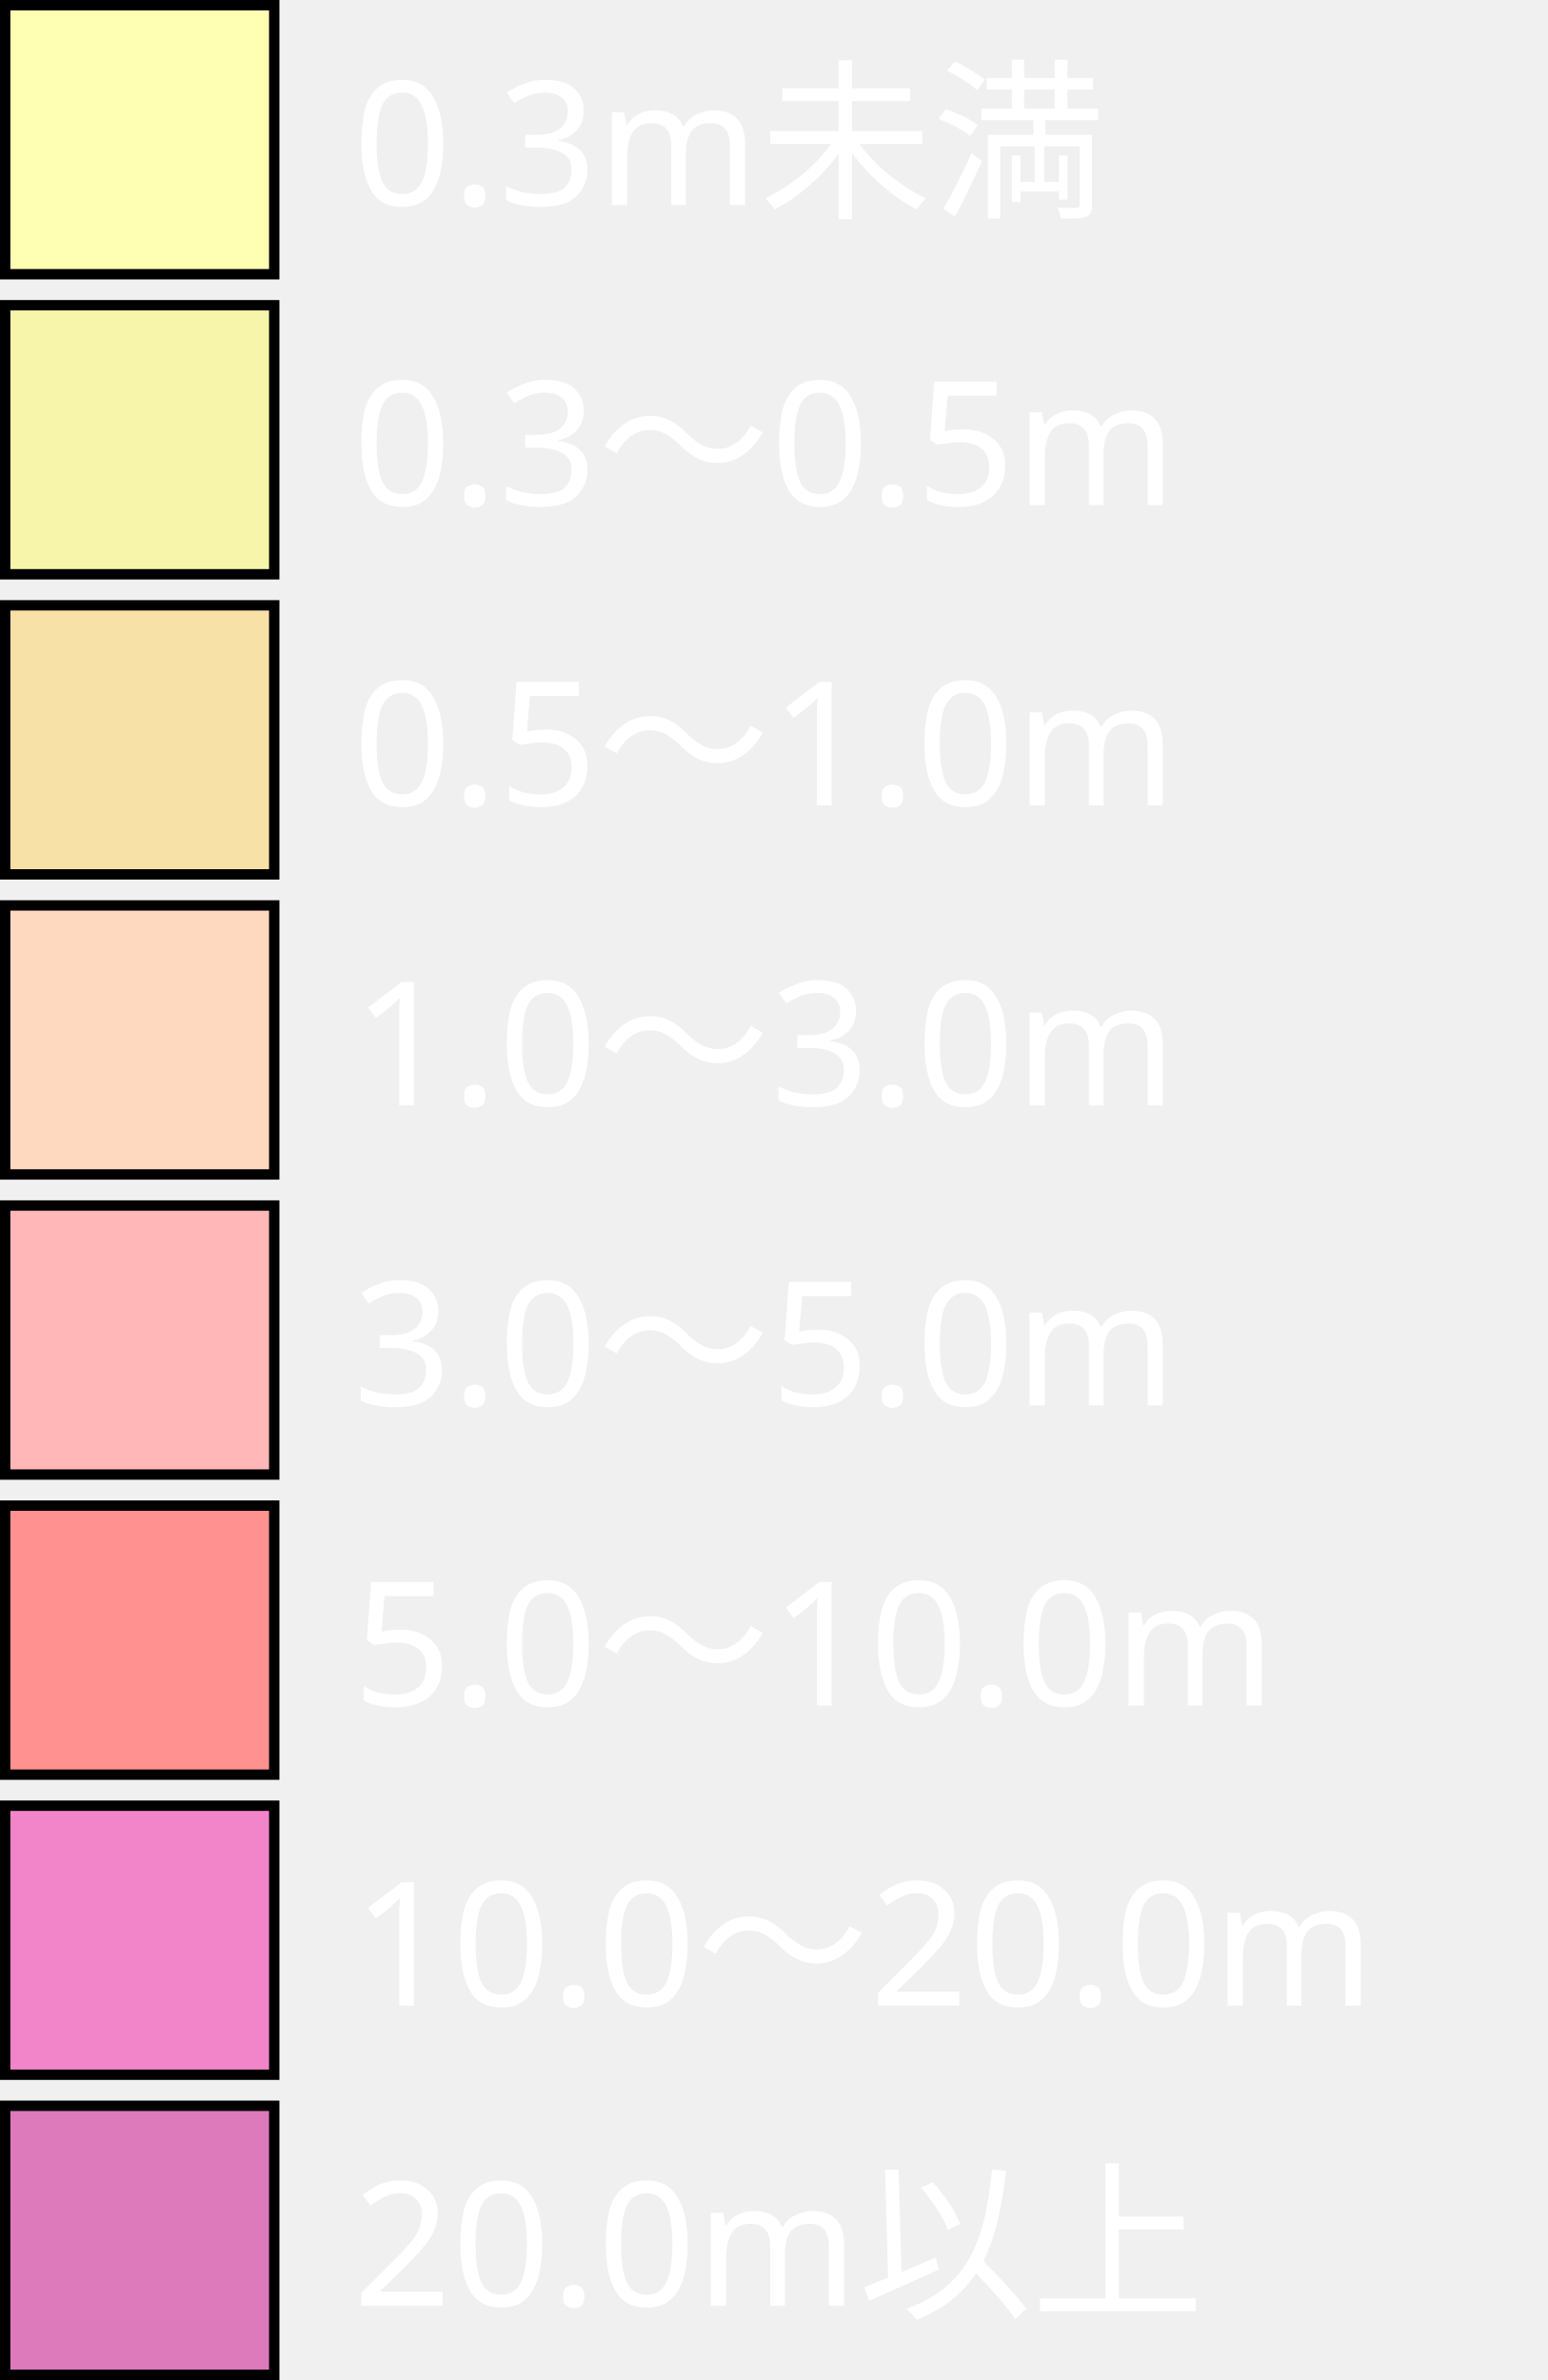
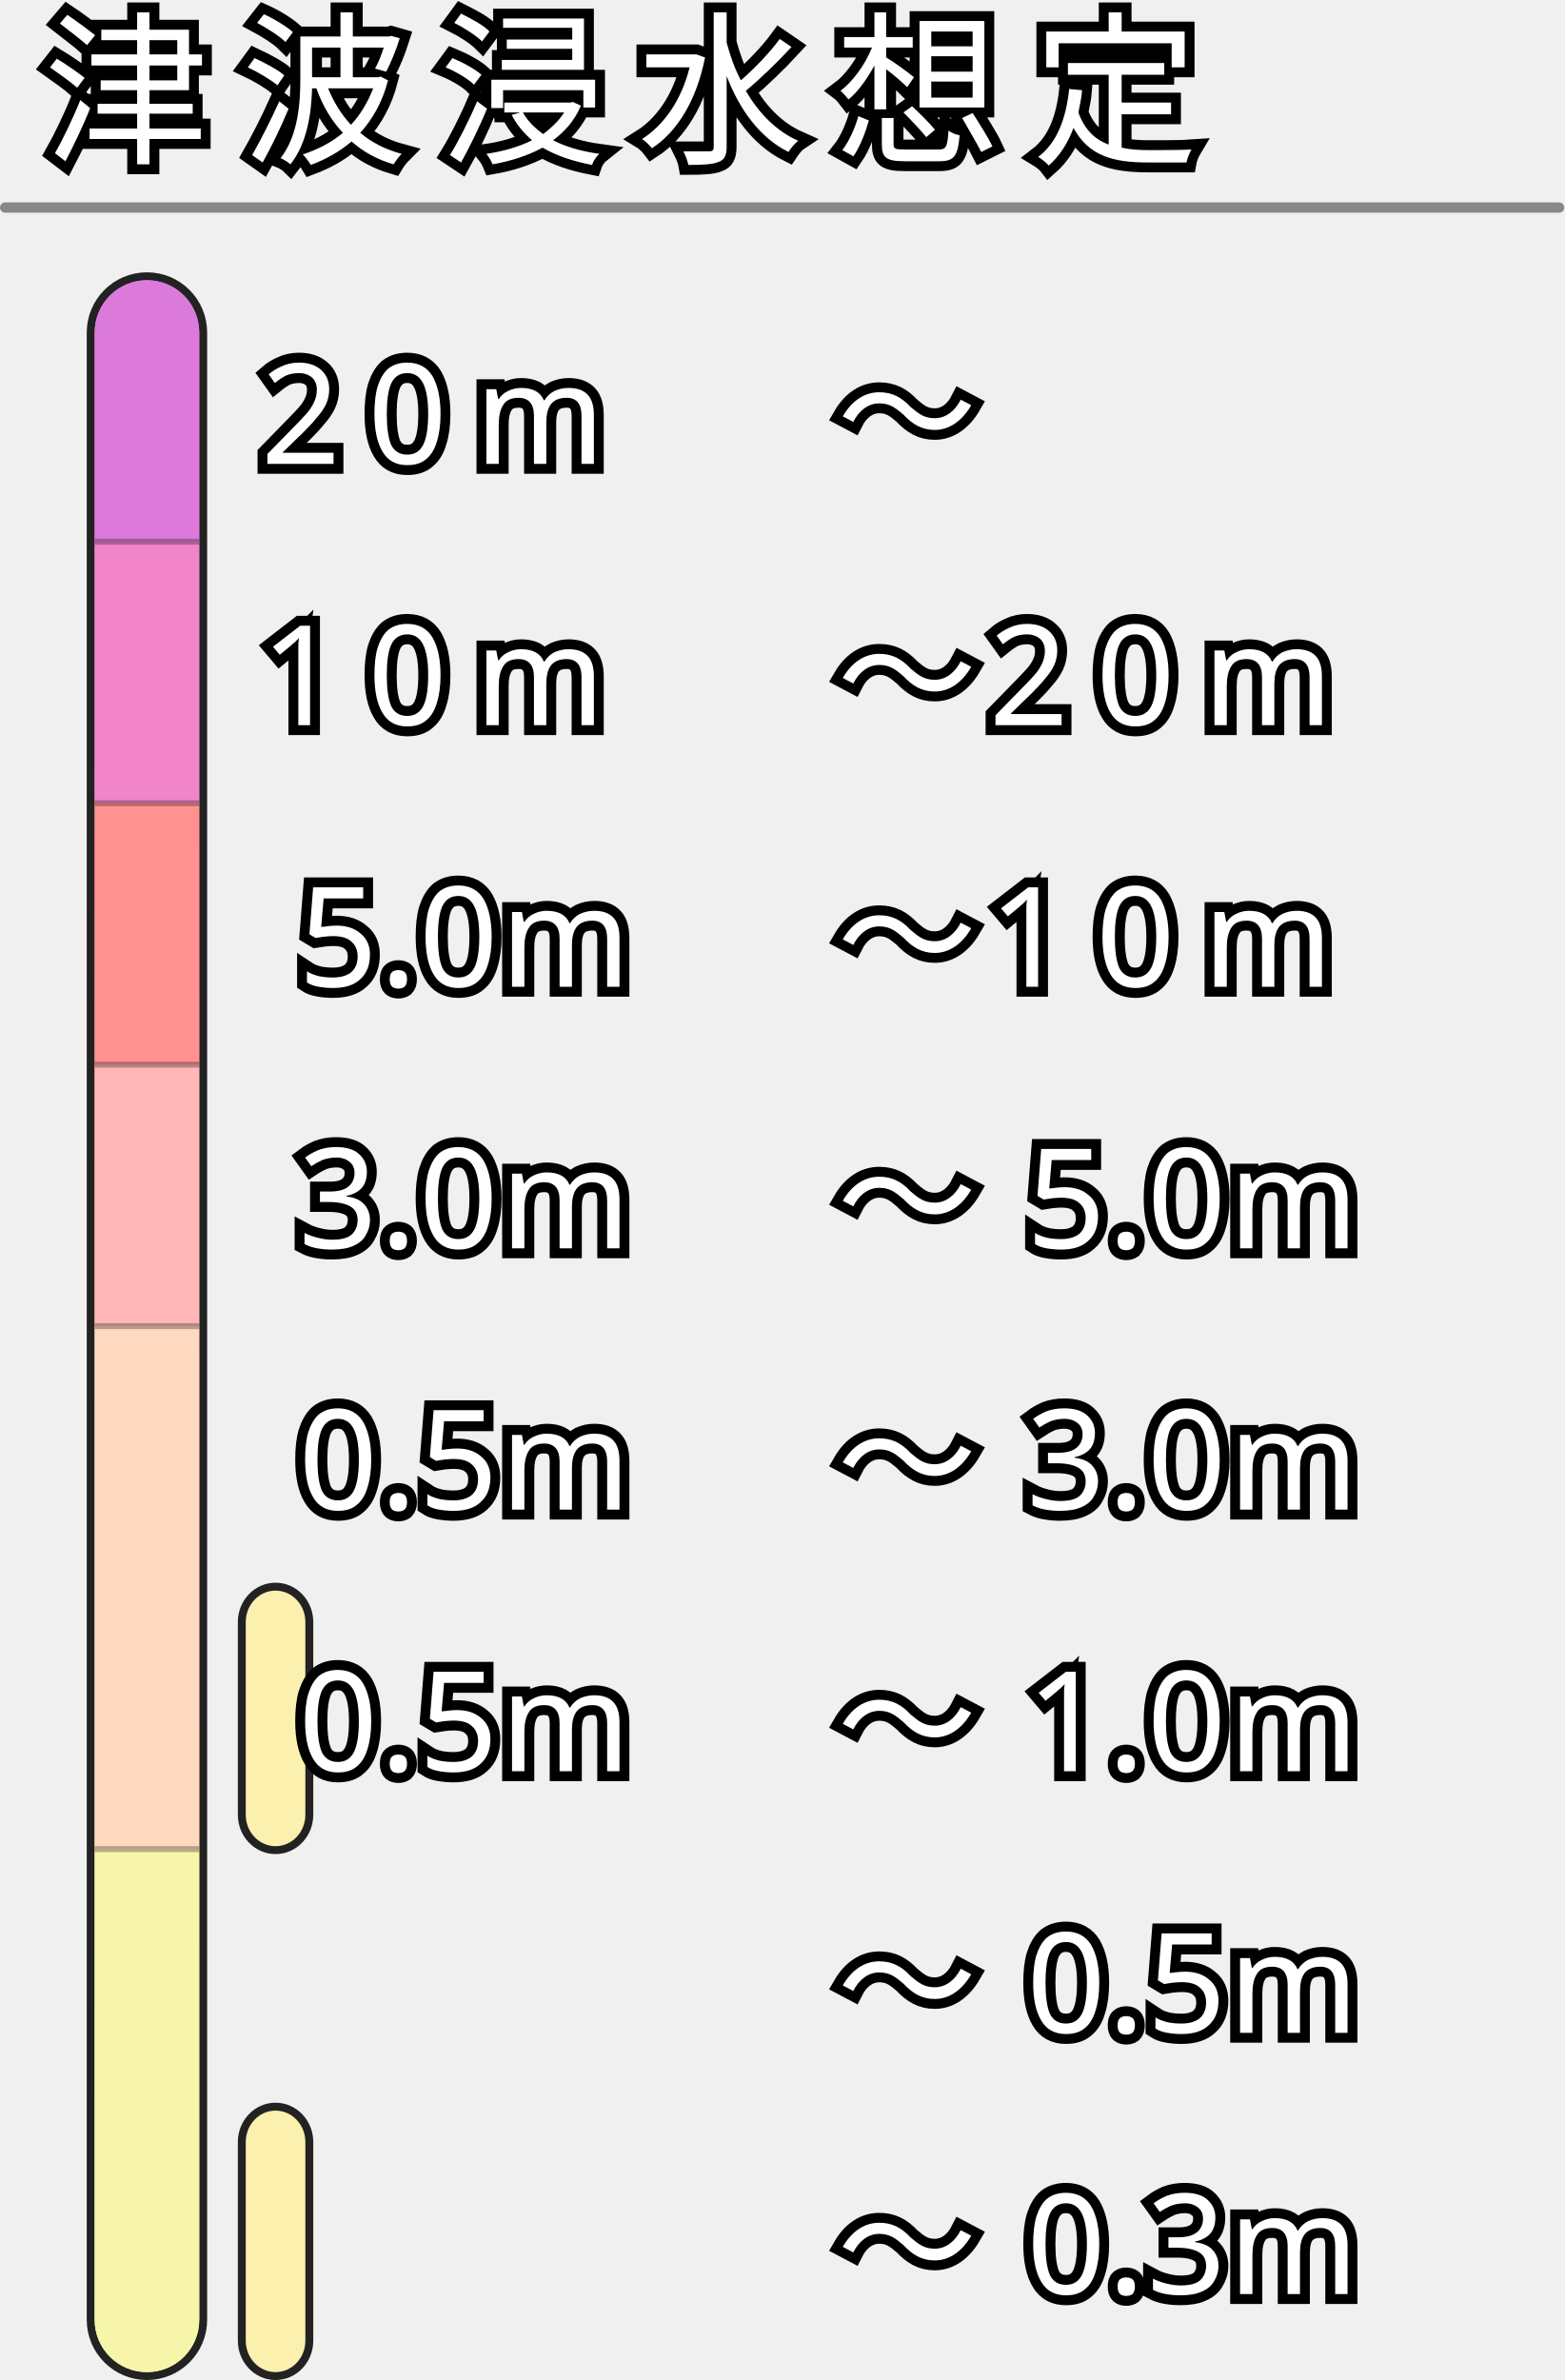
- <svg xmlns="http://www.w3.org/2000/svg" width="149.591" height="230" viewBox="0 0 39.579 60.854" version="1.1" id="svg5" xml:space="preserve">
-   <defs id="defs2" />
-   <g id="g4949" transform="translate(-1.198567,-1.135242)">
-     <g id="g4880">
-       <rect x="1.331" y="1.268" width="6.879" height="6.879" stroke="#000000" fill="#fae696" stroke-width="1" id="rect301" style="fill:#ffffb3;fill-opacity:1;stroke-width:0.265;stroke-dasharray:none" />
-       <text xml:space="preserve" style="font-size:4.428px;font-family:'BIZ UDPGothic';-inkscape-font-specification:'BIZ UDPGothic';text-align:start;text-anchor:start;fill:#ffffff;fill-opacity:1;stroke-width:0.332;stroke-linecap:square;stroke-miterlimit:18.3;stroke-dasharray:none;paint-order:fill markers stroke" x="10.22" y="6.378" id="text2529">
-         <tspan style="font-size:4.428px;text-align:start;text-anchor:start;fill:#ffffff;fill-opacity:1;stroke-width:0.332;stroke-dasharray:none" x="10.22" y="6.378" id="tspan2531">0.3m未満</tspan>
-       </text>
-     </g>
-     <g id="g4885">
-       <rect x="1.331" y="8.94" width="6.879" height="6.879" stroke="#000000" fill="#ffe600" stroke-width="1" id="rect256" style="fill:#f7f5a9;fill-opacity:1;stroke-width:0.265;stroke-dasharray:none" />
-       <text xml:space="preserve" style="font-size:4.428px;font-family:'BIZ UDPGothic';-inkscape-font-specification:'BIZ UDPGothic';text-align:start;text-anchor:start;fill:#ffffff;fill-opacity:1;stroke-width:0.332;stroke-linecap:square;stroke-miterlimit:18.3;stroke-dasharray:none;paint-order:fill markers stroke" x="10.22" y="14.051" id="text2529-6">
-         <tspan style="font-size:4.428px;text-align:start;text-anchor:start;fill:#ffffff;fill-opacity:1;stroke-width:0.332;stroke-dasharray:none" x="10.22" y="14.051" id="tspan2531-2">0.3～0.5m</tspan>
-       </text>
-     </g>
-     <g id="g4890">
-       <rect x="1.331" y="16.613" width="6.879" height="6.879" stroke="#000000" fill="#ff9900" stroke-width="1" id="rect265" style="fill:#f8e1a6;fill-opacity:1;stroke-width:0.265;stroke-dasharray:none" />
-       <text xml:space="preserve" style="font-size:4.428px;font-family:'BIZ UDPGothic';-inkscape-font-specification:'BIZ UDPGothic';text-align:start;text-anchor:start;fill:#ffffff;fill-opacity:1;stroke-width:0.332;stroke-linecap:square;stroke-miterlimit:18.3;stroke-dasharray:none;paint-order:fill markers stroke" x="10.22" y="21.724" id="text2529-9">
-         <tspan style="font-size:4.428px;text-align:start;text-anchor:start;fill:#ffffff;fill-opacity:1;stroke-width:0.332;stroke-dasharray:none" x="10.22" y="21.724" id="tspan2531-6">0.5～1.0m</tspan>
-       </text>
-     </g>
-     <g id="g4895">
-       <rect x="1.331" y="24.286" width="6.879" height="6.879" stroke="#000000" fill="#ff2800" stroke-width="1" id="rect274" style="fill:#ffd8c0;fill-opacity:1;stroke-width:0.265;stroke-dasharray:none" />
-       <text xml:space="preserve" style="font-size:4.428px;font-family:'BIZ UDPGothic';-inkscape-font-specification:'BIZ UDPGothic';text-align:start;text-anchor:start;fill:#000000;fill-opacity:1;stroke-width:0.332;stroke-linecap:square;stroke-miterlimit:18.3;stroke-dasharray:none;paint-order:fill markers stroke" x="10.22" y="29.397" id="text2529-3">
-         <tspan style="font-size:4.428px;text-align:start;text-anchor:start;fill:#ffffff;fill-opacity:1;stroke-width:0.332;stroke-dasharray:none" x="10.22" y="29.397" id="tspan2531-25">1.0～3.0m</tspan>
-       </text>
-     </g>
-     <g id="g4900">
-       <rect x="1.331" y="31.959" width="6.879" height="6.879" stroke="#000000" fill="#a50021" stroke-width="1" id="rect283" style="fill:#ffb7b7;fill-opacity:1;stroke-width:0.265;stroke-dasharray:none" />
-       <text xml:space="preserve" style="font-size:4.428px;font-family:'BIZ UDPGothic';-inkscape-font-specification:'BIZ UDPGothic';text-align:start;text-anchor:start;fill:#ffffff;fill-opacity:1;stroke-width:0.332;stroke-linecap:square;stroke-miterlimit:18.3;stroke-dasharray:none;paint-order:fill markers stroke" x="10.22" y="37.07" id="text2529-7">
-         <tspan style="font-size:4.428px;text-align:start;text-anchor:start;fill:#ffffff;fill-opacity:1;stroke-width:0.332;stroke-dasharray:none" x="10.22" y="37.07" id="tspan2531-7">3.0～5.0m</tspan>
-       </text>
-     </g>
-     <g id="g4905">
-       <rect x="1.331" y="39.632" width="6.879" height="6.879" stroke="#000000" fill="#b40068" stroke-width="1" id="rect292" style="fill:#ff9191;fill-opacity:1;stroke-width:0.265;stroke-dasharray:none" />
-       <text xml:space="preserve" style="font-size:4.428px;font-family:'BIZ UDPGothic';-inkscape-font-specification:'BIZ UDPGothic';text-align:start;text-anchor:start;fill:#000000;fill-opacity:1;stroke-width:0.332;stroke-linecap:square;stroke-miterlimit:18.3;stroke-dasharray:none;paint-order:fill markers stroke" x="10.22" y="44.743" id="text2529-60">
-         <tspan style="font-size:4.428px;text-align:start;text-anchor:start;fill:#ffffff;fill-opacity:1;stroke-width:0.332;stroke-dasharray:none" x="10.22" y="44.743" id="tspan2531-1">5.0～10.0m</tspan>
-       </text>
-     </g>
-     <g id="g4910">
-       <rect x="1.331" y="47.305" width="6.879" height="6.879" stroke="#000000" fill="#a50021" stroke-width="1" id="rect283-4" style="fill:#f285c9;fill-opacity:1;stroke-width:0.265;stroke-dasharray:none" />
-       <text xml:space="preserve" style="font-size:4.428px;font-family:'BIZ UDPGothic';-inkscape-font-specification:'BIZ UDPGothic';text-align:start;text-anchor:start;fill:#ffffff;fill-opacity:1;stroke-width:0.332;stroke-linecap:square;stroke-miterlimit:18.3;stroke-dasharray:none;paint-order:fill markers stroke" x="10.22" y="52.416" id="text2529-7-4">
-         <tspan style="font-size:4.428px;text-align:start;text-anchor:start;fill:#ffffff;fill-opacity:1;stroke-width:0.332;stroke-dasharray:none" x="10.22" y="52.416" id="tspan2531-7-4">10.0～20.0m</tspan>
-       </text>
-     </g>
-     <g id="g4915">
-       <rect x="1.331" y="54.978" width="6.879" height="6.879" stroke="#000000" fill="#b40068" stroke-width="1" id="rect292-5" style="fill:#dc7abc;fill-opacity:1;stroke-width:0.265;stroke-dasharray:none" />
-       <text xml:space="preserve" style="font-size:4.428px;font-family:'BIZ UDPGothic';-inkscape-font-specification:'BIZ UDPGothic';text-align:start;text-anchor:start;fill:#000000;fill-opacity:1;stroke-width:0.332;stroke-linecap:square;stroke-miterlimit:18.3;stroke-dasharray:none;paint-order:fill markers stroke" x="10.22" y="60.089" id="text2529-60-2">
-         <tspan style="font-size:4.428px;text-align:start;text-anchor:start;fill:#ffffff;fill-opacity:1;stroke-width:0.332;stroke-dasharray:none" x="10.22" y="60.089" id="tspan2531-1-9">20.0m以上</tspan>
-       </text>
+ <svg xmlns="http://www.w3.org/2000/svg" xmlns:xlink="http://www.w3.org/1999/xlink" width="149.569" height="227.544" viewBox="0 0 39.574 60.204" version="1.1" id="svg5" xml:space="preserve">
+   <defs id="defs2">
+     <linearGradient id="swatch19">
+       <stop style="stop-color:#000000;stop-opacity:1;" offset="0" id="stop19" />
+     </linearGradient>
+     <linearGradient id="linearGradient2">
+       <stop style="stop-color:#dc7adc;stop-opacity:1;" offset="0" id="stop2" />
+       <stop style="stop-color:#f285c9;stop-opacity:1;" offset="0.14" id="stop4" />
+       <stop style="stop-color:#ff9191;stop-opacity:1;" offset="0.29" id="stop5" />
+       <stop style="stop-color:#ffb7b7;stop-opacity:1;" offset="0.43" id="stop6" />
+       <stop style="stop-color:#ffd8c0;stop-opacity:1;" offset="0.57" id="stop7" />
+       <stop style="stop-color:#f8e1a6;stop-opacity:1;" offset="0.71" id="stop8" />
+       <stop style="stop-color:#f7f5a9;stop-opacity:1;" offset="0.86" id="stop9" />
+       <stop style="stop-color:#ffffb3;stop-opacity:1;" offset="1" id="stop10" />
+     </linearGradient>
+     <linearGradient xlink:href="#linearGradient2" id="linearGradient19" x1="67.689" y1="43.548" x2="210.009" y2="43.548" gradientUnits="userSpaceOnUse" gradientTransform="matrix(0.3718149,0,0,0.1134935,-18.67587,-8.133454)" />
+   </defs>
+   <g id="g26" transform="translate(0.526333,0.5959028)">
+     <rect style="fill:url(#linearGradient19);fill-rule:nonzero;stroke:#222222;stroke-width:0.4;stroke-linecap:square;stroke-miterlimit:18.3;stroke-dasharray:none;stroke-opacity:1;paint-order:stroke markers fill" id="rect19" width="52.917" height="2.646" x="6.492" y="-4.514" rx="1.323" ry="1.323" transform="rotate(90)" />
+     <g id="g22" transform="translate(2.3546897e-4,5.9290179e-5)">
+       <path id="rect22" style="fill:#dc7adc;stroke-width:0.172;stroke-miterlimit:18.3;stroke-opacity:0.458;paint-order:stroke fill markers" d="m 3.191,6.492 c -0.733,0 -1.323,0.59 -1.323,1.323 V 13.106 H 3.191 4.514 V 7.815 c 0,-0.733 -0.59,-1.323 -1.323,-1.323 z" />
+       <path id="rect22-8" style="fill:#f285c9;stroke-width:0.172;stroke-miterlimit:18.3;stroke-opacity:0.458;paint-order:stroke fill markers" d="m 3.191,13.106 c 0.733,0 1.323,0 1.323,0 v 6.615 c 0,0 -0.59,0 -1.323,0 -0.733,0 -1.323,0 -1.323,0 V 13.106 c 0,0 0.59,0 1.323,0 z" />
+       <path id="rect22-6" style="fill:#ff9191;stroke-width:0.172;stroke-miterlimit:18.3;stroke-opacity:0.458;paint-order:stroke fill markers" d="m 3.191,19.721 c 0.733,0 1.323,0 1.323,0 v 6.615 c 0,0 -0.59,0 -1.323,0 -0.733,0 -1.323,0 -1.323,0 v -6.615 c 0,0 0.59,0 1.323,0 z" />
+       <path id="rect22-85" style="fill:#ffb7b7;stroke-width:0.172;stroke-miterlimit:18.3;stroke-opacity:0.458;paint-order:stroke fill markers" d="m 3.191,26.336 c 0.733,0 1.323,0 1.323,0 v 6.615 c 0,0 -0.59,0 -1.323,0 -0.733,0 -1.323,0 -1.323,0 v -6.615 c 0,0 0.59,0 1.323,0 z" />
+       <path id="rect22-1" style="fill:#ffd8c0;stroke-width:0.172;stroke-miterlimit:18.3;stroke-opacity:0.458;paint-order:stroke fill markers" d="m 3.191,32.95 c 0.733,0 1.323,0 1.323,0 v 6.615 c 0,0 -0.59,0 -1.323,0 -0.733,0 -1.323,0 -1.323,0 v -6.615 c 0,0 0.59,0 1.323,0 z" />
+       <path id="rect22-7" style="fill:#ffd8c0;stroke-width:0.172;stroke-miterlimit:18.3;stroke-opacity:0.458;paint-order:stroke fill markers" d="m 3.191,39.565 c 0.733,0 1.323,0 1.323,0 v 6.615 c 0,0 -0.59,0 -1.323,0 -0.733,0 -1.323,0 -1.323,0 v -6.615 c 0,0 0.59,0 1.323,0 z" />
+       <path id="rect22-9" style="fill:#f7f5a9;stroke-width:0.172;stroke-miterlimit:18.3;stroke-opacity:0.458;paint-order:stroke fill markers" d="m 3.191,46.179 c 0.733,0 1.323,0 1.323,0 v 6.615 c 0,0 -0.59,0 -1.323,0 -0.733,0 -1.323,0 -1.323,0 v -6.615 c 0,0 0.59,0 1.323,0 z" />
+       <path id="rect22-3" style="fill:#f7f5a9;stroke-width:0.172;stroke-miterlimit:18.3;stroke-opacity:0.458;paint-order:stroke fill markers" d="m 1.868,52.794 v 5.292 c 0,0.733 0.59,1.323 1.323,1.323 0.733,0 1.323,-0.59 1.323,-1.323 V 52.794 H 3.191 Z" />
+       <path style="fill:#000000;fill-opacity:1;fill-rule:nonzero;stroke:#000000;stroke-width:0.15;stroke-linecap:butt;stroke-miterlimit:18.3;stroke-dasharray:none;stroke-opacity:0.278;paint-order:stroke fill markers" d="M 1.868,13.106 H 4.514" id="path23" />
+       <path style="fill:#000000;fill-opacity:1;fill-rule:nonzero;stroke:#000000;stroke-width:0.15;stroke-linecap:butt;stroke-miterlimit:18.3;stroke-dasharray:none;stroke-opacity:0.278;paint-order:stroke fill markers" d="M 1.868,19.721 H 4.514" id="path23-0" />
+       <path style="fill:#000000;fill-opacity:1;fill-rule:nonzero;stroke:#000000;stroke-width:0.15;stroke-linecap:butt;stroke-miterlimit:18.3;stroke-dasharray:none;stroke-opacity:0.278;paint-order:stroke fill markers" d="M 1.868,26.336 H 4.514" id="path23-3" />
+       <path style="fill:#000000;fill-opacity:1;fill-rule:nonzero;stroke:#000000;stroke-width:0.15;stroke-linecap:butt;stroke-miterlimit:18.3;stroke-dasharray:none;stroke-opacity:0.278;paint-order:stroke fill markers" d="M 1.868,32.95 H 4.514" id="path23-36" />
+       <path style="fill:#000000;fill-opacity:1;fill-rule:nonzero;stroke:#000000;stroke-width:0.15;stroke-linecap:butt;stroke-miterlimit:18.3;stroke-dasharray:none;stroke-opacity:0.278;paint-order:stroke fill markers" d="M 1.868,46.179 H 4.514" id="path23-9" />
    </g>
  </g>
+   <rect style="fill:#fbf0ad;fill-opacity:1;fill-rule:nonzero;stroke:#222222;stroke-width:0.4;stroke-linecap:square;stroke-miterlimit:18.3;stroke-dasharray:none;stroke-opacity:1;paint-order:stroke fill markers" id="rect19-5" width="6.465" height="1.508" x="40.236" y="-7.725" rx="0.794" ry="0.794" transform="rotate(90)" />
+   <rect style="fill:#fbf0ad;fill-opacity:1;fill-rule:nonzero;stroke:#222222;stroke-width:0.4;stroke-linecap:square;stroke-miterlimit:18.3;stroke-dasharray:none;stroke-opacity:1;paint-order:stroke fill markers" id="rect19-5-4" width="6.615" height="1.508" x="53.39" y="-7.725" rx="0.794" ry="0.794" transform="rotate(90)" />
+   <text xml:space="preserve" style="font-style:normal;font-variant:normal;font-weight:normal;font-stretch:normal;font-size:3.528px;line-height:1.5;font-family:'BIZ UDPGothic';-inkscape-font-specification:'BIZ UDPGothic';text-align:end;letter-spacing:0.688px;word-spacing:0px;text-orientation:upright;text-anchor:end;fill:#ffffff;fill-opacity:1;fill-rule:nonzero;stroke:#000000;stroke-width:0.5;stroke-linecap:butt;stroke-miterlimit:18.3;stroke-dasharray:none;stroke-opacity:1;paint-order:stroke fill markers" x="18.745" y="11.732" id="text23-4">
+     <tspan id="tspan23-8" style="text-align:end;letter-spacing:0.688px;text-anchor:end;fill:#ffffff;fill-opacity:1;stroke:#000000;stroke-width:0.5;stroke-dasharray:none;stroke-opacity:1" x="19.433" y="11.732">20m</tspan>
+   </text>
+   <text xml:space="preserve" style="font-style:normal;font-variant:normal;font-weight:normal;font-stretch:normal;font-size:3.528px;line-height:1.5;font-family:'BIZ UDPGothic';-inkscape-font-specification:'BIZ UDPGothic';text-align:end;letter-spacing:0.042px;word-spacing:0px;text-orientation:upright;text-anchor:end;fill:#ffffff;fill-opacity:1;fill-rule:nonzero;stroke:#000000;stroke-width:0.5;stroke-linecap:butt;stroke-miterlimit:18.3;stroke-dasharray:none;stroke-opacity:1;paint-order:stroke fill markers" x="18.745" y="44.805" id="text23-4-2-65">
+     <tspan id="tspan23-8-2-1" style="text-align:end;text-anchor:end;fill:#ffffff;fill-opacity:1;stroke:#000000;stroke-width:0.5;stroke-dasharray:none;stroke-opacity:1" x="18.788" y="44.805">0.5m</tspan>
+   </text>
+   <text xml:space="preserve" style="font-style:normal;font-variant:normal;font-weight:normal;font-stretch:normal;font-size:3.528px;line-height:1.5;font-family:'BIZ UDPGothic';-inkscape-font-specification:'BIZ UDPGothic';text-align:end;letter-spacing:0.042px;word-spacing:0px;text-orientation:upright;text-anchor:end;fill:#ffffff;fill-opacity:1;fill-rule:nonzero;stroke:#000000;stroke-width:0.5;stroke-linecap:butt;stroke-miterlimit:18.3;stroke-dasharray:none;stroke-opacity:1;paint-order:stroke fill markers" x="18.745" y="38.19" id="text23-4-2-1">
+     <tspan id="tspan23-8-2-7" style="text-align:end;text-anchor:end;fill:#ffffff;fill-opacity:1;stroke:#000000;stroke-width:0.5;stroke-dasharray:none;stroke-opacity:1" x="18.788" y="38.19">0.5m</tspan>
+   </text>
+   <text xml:space="preserve" style="font-style:normal;font-variant:normal;font-weight:normal;font-stretch:normal;font-size:3.528px;line-height:1.5;font-family:'BIZ UDPGothic';-inkscape-font-specification:'BIZ UDPGothic';text-align:end;letter-spacing:0.042px;word-spacing:0px;text-orientation:upright;text-anchor:end;fill:#ffffff;fill-opacity:1;fill-rule:nonzero;stroke:#000000;stroke-width:0.5;stroke-linecap:butt;stroke-miterlimit:18.3;stroke-dasharray:none;stroke-opacity:1;paint-order:stroke fill markers" x="18.745" y="31.575" id="text23-4-2-13">
+     <tspan id="tspan23-8-2-0" style="text-align:end;text-anchor:end;fill:#ffffff;fill-opacity:1;stroke:#000000;stroke-width:0.5;stroke-dasharray:none;stroke-opacity:1" x="18.788" y="31.575">3.0m</tspan>
+   </text>
+   <text xml:space="preserve" style="font-style:normal;font-variant:normal;font-weight:normal;font-stretch:normal;font-size:3.528px;line-height:1.5;font-family:'BIZ UDPGothic';-inkscape-font-specification:'BIZ UDPGothic';text-align:end;letter-spacing:0.042px;word-spacing:0px;text-orientation:upright;text-anchor:end;fill:#ffffff;fill-opacity:1;fill-rule:nonzero;stroke:#000000;stroke-width:0.5;stroke-linecap:butt;stroke-miterlimit:18.3;stroke-dasharray:none;stroke-opacity:1;paint-order:stroke fill markers" x="18.745" y="24.961" id="text23-4-2-2">
+     <tspan id="tspan23-8-2-02" style="text-align:end;text-anchor:end;fill:#ffffff;fill-opacity:1;stroke:#000000;stroke-width:0.5;stroke-dasharray:none;stroke-opacity:1" x="18.788" y="24.961">5.0m</tspan>
+   </text>
+   <text xml:space="preserve" style="font-style:normal;font-variant:normal;font-weight:normal;font-stretch:normal;font-size:3.528px;line-height:1.5;font-family:'BIZ UDPGothic';-inkscape-font-specification:'BIZ UDPGothic';text-align:end;letter-spacing:0.688px;word-spacing:0px;text-orientation:upright;text-anchor:end;fill:#ffffff;fill-opacity:1;fill-rule:nonzero;stroke:#000000;stroke-width:0.5;stroke-linecap:butt;stroke-miterlimit:18.3;stroke-dasharray:none;stroke-opacity:1;paint-order:stroke fill markers" x="18.745" y="18.346" id="text23-4-2-16">
+     <tspan id="tspan23-8-2-6" style="text-align:end;letter-spacing:0.688px;text-anchor:end;fill:#ffffff;fill-opacity:1;stroke:#000000;stroke-width:0.5;stroke-dasharray:none;stroke-opacity:1" x="19.433" y="18.346">10m</tspan>
+   </text>
+   <text xml:space="preserve" style="font-style:normal;font-variant:normal;font-weight:normal;font-stretch:normal;font-size:3.528px;line-height:1.5;font-family:'BIZ UDPGothic';-inkscape-font-specification:'BIZ UDPGothic';text-align:end;letter-spacing:0.042px;word-spacing:0px;text-orientation:upright;text-anchor:end;fill:#ffffff;fill-opacity:1;fill-rule:nonzero;stroke:#000000;stroke-width:0.5;stroke-linecap:butt;stroke-miterlimit:18.3;stroke-dasharray:none;stroke-opacity:1;paint-order:stroke fill markers" x="37.165" y="58.034" id="text23-4-2-8">
+     <tspan id="tspan23-8-2-3" style="text-align:end;text-anchor:end;fill:#ffffff;fill-opacity:1;stroke:#000000;stroke-width:0.5;stroke-dasharray:none;stroke-opacity:1" x="37.208" y="58.034">0.3m</tspan>
+   </text>
+   <text xml:space="preserve" style="font-style:normal;font-variant:normal;font-weight:normal;font-stretch:normal;font-size:3.528px;line-height:1.5;font-family:'BIZ UDPGothic';-inkscape-font-specification:'BIZ UDPGothic';text-align:end;letter-spacing:0.042px;word-spacing:0px;text-orientation:upright;text-anchor:end;fill:#ffffff;fill-opacity:1;fill-rule:nonzero;stroke:#000000;stroke-width:0.5;stroke-linecap:butt;stroke-miterlimit:18.3;stroke-dasharray:none;stroke-opacity:1;paint-order:stroke fill markers" x="37.165" y="51.419" id="text23-4-2-6-7">
+     <tspan id="tspan23-8-2-9-8" style="text-align:end;text-anchor:end;fill:#ffffff;fill-opacity:1;stroke:#000000;stroke-width:0.5;stroke-dasharray:none;stroke-opacity:1" x="37.208" y="51.419">0.5m</tspan>
+   </text>
+   <text xml:space="preserve" style="font-style:normal;font-variant:normal;font-weight:normal;font-stretch:normal;font-size:3.528px;line-height:1.5;font-family:'BIZ UDPGothic';-inkscape-font-specification:'BIZ UDPGothic';text-align:end;letter-spacing:0.042px;word-spacing:0px;text-orientation:upright;text-anchor:end;fill:#ffffff;fill-opacity:1;fill-rule:nonzero;stroke:#000000;stroke-width:0.5;stroke-linecap:butt;stroke-miterlimit:18.3;stroke-dasharray:none;stroke-opacity:1;paint-order:stroke fill markers" x="37.165" y="44.805" id="text23-4-2-65-7">
+     <tspan id="tspan23-8-2-1-8" style="text-align:end;text-anchor:end;fill:#ffffff;fill-opacity:1;stroke:#000000;stroke-width:0.5;stroke-dasharray:none;stroke-opacity:1" x="37.208" y="44.805">1.0m</tspan>
+   </text>
+   <text xml:space="preserve" style="font-style:normal;font-variant:normal;font-weight:normal;font-stretch:normal;font-size:3.528px;line-height:1.5;font-family:'BIZ UDPGothic';-inkscape-font-specification:'BIZ UDPGothic';text-align:end;letter-spacing:0.042px;word-spacing:0px;text-orientation:upright;text-anchor:end;fill:#ffffff;fill-opacity:1;fill-rule:nonzero;stroke:#000000;stroke-width:0.5;stroke-linecap:butt;stroke-miterlimit:18.3;stroke-dasharray:none;stroke-opacity:1;paint-order:stroke fill markers" x="37.165" y="38.19" id="text23-4-2-1-4">
+     <tspan id="tspan23-8-2-7-4" style="text-align:end;text-anchor:end;fill:#ffffff;fill-opacity:1;stroke:#000000;stroke-width:0.5;stroke-dasharray:none;stroke-opacity:1" x="37.208" y="38.19">3.0m</tspan>
+   </text>
+   <text xml:space="preserve" style="font-style:normal;font-variant:normal;font-weight:normal;font-stretch:normal;font-size:3.528px;line-height:1.5;font-family:'BIZ UDPGothic';-inkscape-font-specification:'BIZ UDPGothic';text-align:end;letter-spacing:0.042px;word-spacing:0px;text-orientation:upright;text-anchor:end;fill:#ffffff;fill-opacity:1;fill-rule:nonzero;stroke:#000000;stroke-width:0.5;stroke-linecap:butt;stroke-miterlimit:18.3;stroke-dasharray:none;stroke-opacity:1;paint-order:stroke fill markers" x="37.165" y="31.575" id="text23-4-2-13-6">
+     <tspan id="tspan23-8-2-0-5" style="text-align:end;text-anchor:end;fill:#ffffff;fill-opacity:1;stroke:#000000;stroke-width:0.5;stroke-dasharray:none;stroke-opacity:1" x="37.208" y="31.575">5.0m</tspan>
+   </text>
+   <text xml:space="preserve" style="font-style:normal;font-variant:normal;font-weight:normal;font-stretch:normal;font-size:3.528px;line-height:1.5;font-family:'BIZ UDPGothic';-inkscape-font-specification:'BIZ UDPGothic';text-align:end;letter-spacing:0.688px;word-spacing:0px;text-orientation:upright;text-anchor:end;fill:#ffffff;fill-opacity:1;fill-rule:nonzero;stroke:#000000;stroke-width:0.5;stroke-linecap:butt;stroke-miterlimit:18.3;stroke-dasharray:none;stroke-opacity:1;paint-order:stroke fill markers" x="37.165" y="24.961" id="text23-4-2-2-2">
+     <tspan id="tspan23-8-2-02-5" style="text-align:end;letter-spacing:0.688px;text-anchor:end;fill:#ffffff;fill-opacity:1;stroke:#000000;stroke-width:0.5;stroke-dasharray:none;stroke-opacity:1" x="37.853" y="24.961">10m</tspan>
+   </text>
+   <text xml:space="preserve" style="font-style:normal;font-variant:normal;font-weight:normal;font-stretch:normal;font-size:3.528px;line-height:1.5;font-family:'BIZ UDPGothic';-inkscape-font-specification:'BIZ UDPGothic';text-align:end;letter-spacing:0.688px;word-spacing:0px;text-orientation:upright;text-anchor:end;fill:#ffffff;fill-opacity:1;fill-rule:nonzero;stroke:#000000;stroke-width:0.5;stroke-linecap:butt;stroke-miterlimit:18.3;stroke-dasharray:none;stroke-opacity:1;paint-order:stroke fill markers" x="37.165" y="18.346" id="text23-4-2-16-7">
+     <tspan id="tspan23-8-2-6-8" style="text-align:end;letter-spacing:0.688px;text-anchor:end;fill:#ffffff;fill-opacity:1;stroke:#000000;stroke-width:0.5;stroke-dasharray:none;stroke-opacity:1" x="37.853" y="18.346">20m</tspan>
+   </text>
+   <text xml:space="preserve" style="font-style:normal;font-variant:normal;font-weight:normal;font-stretch:normal;font-size:3.528px;line-height:1.5;font-family:'BIZ UDPGothic';-inkscape-font-specification:'BIZ UDPGothic';letter-spacing:0.042px;word-spacing:0px;text-orientation:upright;fill:#ffffff;fill-opacity:1;fill-rule:nonzero;stroke:#000000;stroke-width:0.5;stroke-linecap:butt;stroke-miterlimit:18.3;stroke-dasharray:none;stroke-opacity:1;paint-order:stroke fill markers" x="21.181" y="31.579" id="text24">
+     <tspan style="fill:#ffffff;fill-opacity:1;stroke:#000000;stroke-width:0.5;stroke-dasharray:none;stroke-opacity:1" x="21.181" y="31.579" id="tspan25">～</tspan>
+   </text>
+   <text xml:space="preserve" style="font-style:normal;font-variant:normal;font-weight:normal;font-stretch:normal;font-size:3.528px;line-height:1.5;font-family:'BIZ UDPGothic';-inkscape-font-specification:'BIZ UDPGothic';letter-spacing:0.042px;word-spacing:0px;text-orientation:upright;fill:#ffffff;fill-opacity:1;fill-rule:nonzero;stroke:#000000;stroke-width:0.5;stroke-linecap:butt;stroke-miterlimit:18.3;stroke-dasharray:none;stroke-opacity:1;paint-order:stroke fill markers" x="21.181" y="24.964" id="text24-1">
+     <tspan style="fill:#ffffff;fill-opacity:1;stroke:#000000;stroke-width:0.5;stroke-dasharray:none;stroke-opacity:1" x="21.181" y="24.964" id="tspan25-4">～</tspan>
+   </text>
+   <text xml:space="preserve" style="font-style:normal;font-variant:normal;font-weight:normal;font-stretch:normal;font-size:3.528px;line-height:1.5;font-family:'BIZ UDPGothic';-inkscape-font-specification:'BIZ UDPGothic';letter-spacing:0.042px;word-spacing:0px;text-orientation:upright;fill:#ffffff;fill-opacity:1;fill-rule:nonzero;stroke:#000000;stroke-width:0.5;stroke-linecap:butt;stroke-miterlimit:18.3;stroke-dasharray:none;stroke-opacity:1;paint-order:stroke fill markers" x="21.181" y="18.35" id="text24-6">
+     <tspan style="fill:#ffffff;fill-opacity:1;stroke:#000000;stroke-width:0.5;stroke-dasharray:none;stroke-opacity:1" x="21.181" y="18.35" id="tspan25-1">～</tspan>
+   </text>
+   <text xml:space="preserve" style="font-style:normal;font-variant:normal;font-weight:normal;font-stretch:normal;font-size:3.528px;line-height:1.5;font-family:'BIZ UDPGothic';-inkscape-font-specification:'BIZ UDPGothic';letter-spacing:0.042px;word-spacing:0px;text-orientation:upright;fill:#ffffff;fill-opacity:1;fill-rule:nonzero;stroke:#000000;stroke-width:0.5;stroke-linecap:butt;stroke-miterlimit:18.3;stroke-dasharray:none;stroke-opacity:1;paint-order:stroke fill markers" x="21.181" y="11.735" id="text24-60">
+     <tspan style="fill:#ffffff;fill-opacity:1;stroke:#000000;stroke-width:0.5;stroke-dasharray:none;stroke-opacity:1" x="21.181" y="11.735" id="tspan25-5">～</tspan>
+   </text>
+   <text xml:space="preserve" style="font-style:normal;font-variant:normal;font-weight:normal;font-stretch:normal;font-size:3.528px;line-height:1.5;font-family:'BIZ UDPGothic';-inkscape-font-specification:'BIZ UDPGothic';letter-spacing:0.042px;word-spacing:0px;text-orientation:upright;fill:#ffffff;fill-opacity:1;fill-rule:nonzero;stroke:#000000;stroke-width:0.5;stroke-linecap:butt;stroke-miterlimit:18.3;stroke-dasharray:none;stroke-opacity:1;paint-order:stroke fill markers" x="21.181" y="51.423" id="text24-3">
+     <tspan style="fill:#ffffff;fill-opacity:1;stroke:#000000;stroke-width:0.5;stroke-dasharray:none;stroke-opacity:1" x="21.181" y="51.423" id="tspan25-0">～</tspan>
+   </text>
+   <text xml:space="preserve" style="font-style:normal;font-variant:normal;font-weight:normal;font-stretch:normal;font-size:3.528px;line-height:1.5;font-family:'BIZ UDPGothic';-inkscape-font-specification:'BIZ UDPGothic';letter-spacing:0.042px;word-spacing:0px;text-orientation:upright;fill:#ffffff;fill-opacity:1;fill-rule:nonzero;stroke:#000000;stroke-width:0.5;stroke-linecap:butt;stroke-miterlimit:18.3;stroke-dasharray:none;stroke-opacity:1;paint-order:stroke fill markers" x="21.181" y="58.037" id="text24-5">
+     <tspan style="fill:#ffffff;fill-opacity:1;stroke:#000000;stroke-width:0.5;stroke-dasharray:none;stroke-opacity:1" x="21.181" y="58.037" id="tspan25-2">～</tspan>
+   </text>
+   <text xml:space="preserve" style="font-style:normal;font-variant:normal;font-weight:normal;font-stretch:normal;font-size:3.528px;line-height:1.5;font-family:'BIZ UDPGothic';-inkscape-font-specification:'BIZ UDPGothic';letter-spacing:0.042px;word-spacing:0px;text-orientation:upright;fill:#ffffff;fill-opacity:1;fill-rule:nonzero;stroke:#000000;stroke-width:0.5;stroke-linecap:butt;stroke-miterlimit:18.3;stroke-dasharray:none;stroke-opacity:1;paint-order:stroke fill markers" x="21.181" y="44.808" id="text24-4">
+     <tspan style="fill:#ffffff;fill-opacity:1;stroke:#000000;stroke-width:0.5;stroke-dasharray:none;stroke-opacity:1" x="21.181" y="44.808" id="tspan25-8">～</tspan>
+   </text>
+   <text xml:space="preserve" style="font-style:normal;font-variant:normal;font-weight:normal;font-stretch:normal;font-size:3.528px;line-height:1.5;font-family:'BIZ UDPGothic';-inkscape-font-specification:'BIZ UDPGothic';letter-spacing:0.042px;word-spacing:0px;text-orientation:upright;fill:#ffffff;fill-opacity:1;fill-rule:nonzero;stroke:#000000;stroke-width:0.5;stroke-linecap:butt;stroke-miterlimit:18.3;stroke-dasharray:none;stroke-opacity:1;paint-order:stroke fill markers" x="21.181" y="38.194" id="text24-4-8">
+     <tspan style="fill:#ffffff;fill-opacity:1;stroke:#000000;stroke-width:0.5;stroke-dasharray:none;stroke-opacity:1" x="21.181" y="38.194" id="tspan25-8-1">～</tspan>
+   </text>
+   <text xml:space="preserve" style="font-style:normal;font-variant:normal;font-weight:normal;font-stretch:normal;font-size:4.187px;line-height:1.5;font-family:'BIZ UDPGothic';-inkscape-font-specification:'BIZ UDPGothic';text-align:end;letter-spacing:0.816px;word-spacing:0px;text-orientation:upright;text-anchor:end;fill:#ffffff;fill-opacity:1;fill-rule:nonzero;stroke:#000000;stroke-width:0.5;stroke-linecap:butt;stroke-miterlimit:18.3;stroke-dasharray:none;stroke-opacity:1;paint-order:stroke fill markers" x="34.392" y="3.83" id="text26">
+     <tspan id="tspan26" style="fill:#ffffff;fill-opacity:1;stroke:#000000;stroke-width:0.5;stroke-dasharray:none;stroke-opacity:1" x="35.209" y="3.83">津波浸水想定</tspan>
+   </text>
+   <path style="fill:#ffffff;fill-opacity:1;fill-rule:nonzero;stroke:#88888b;stroke-width:0.261;stroke-linecap:round;stroke-miterlimit:18.3;stroke-dasharray:none;stroke-opacity:1;paint-order:stroke fill markers" d="M 0.131,5.249 H 39.443" id="path26" />
</svg>
